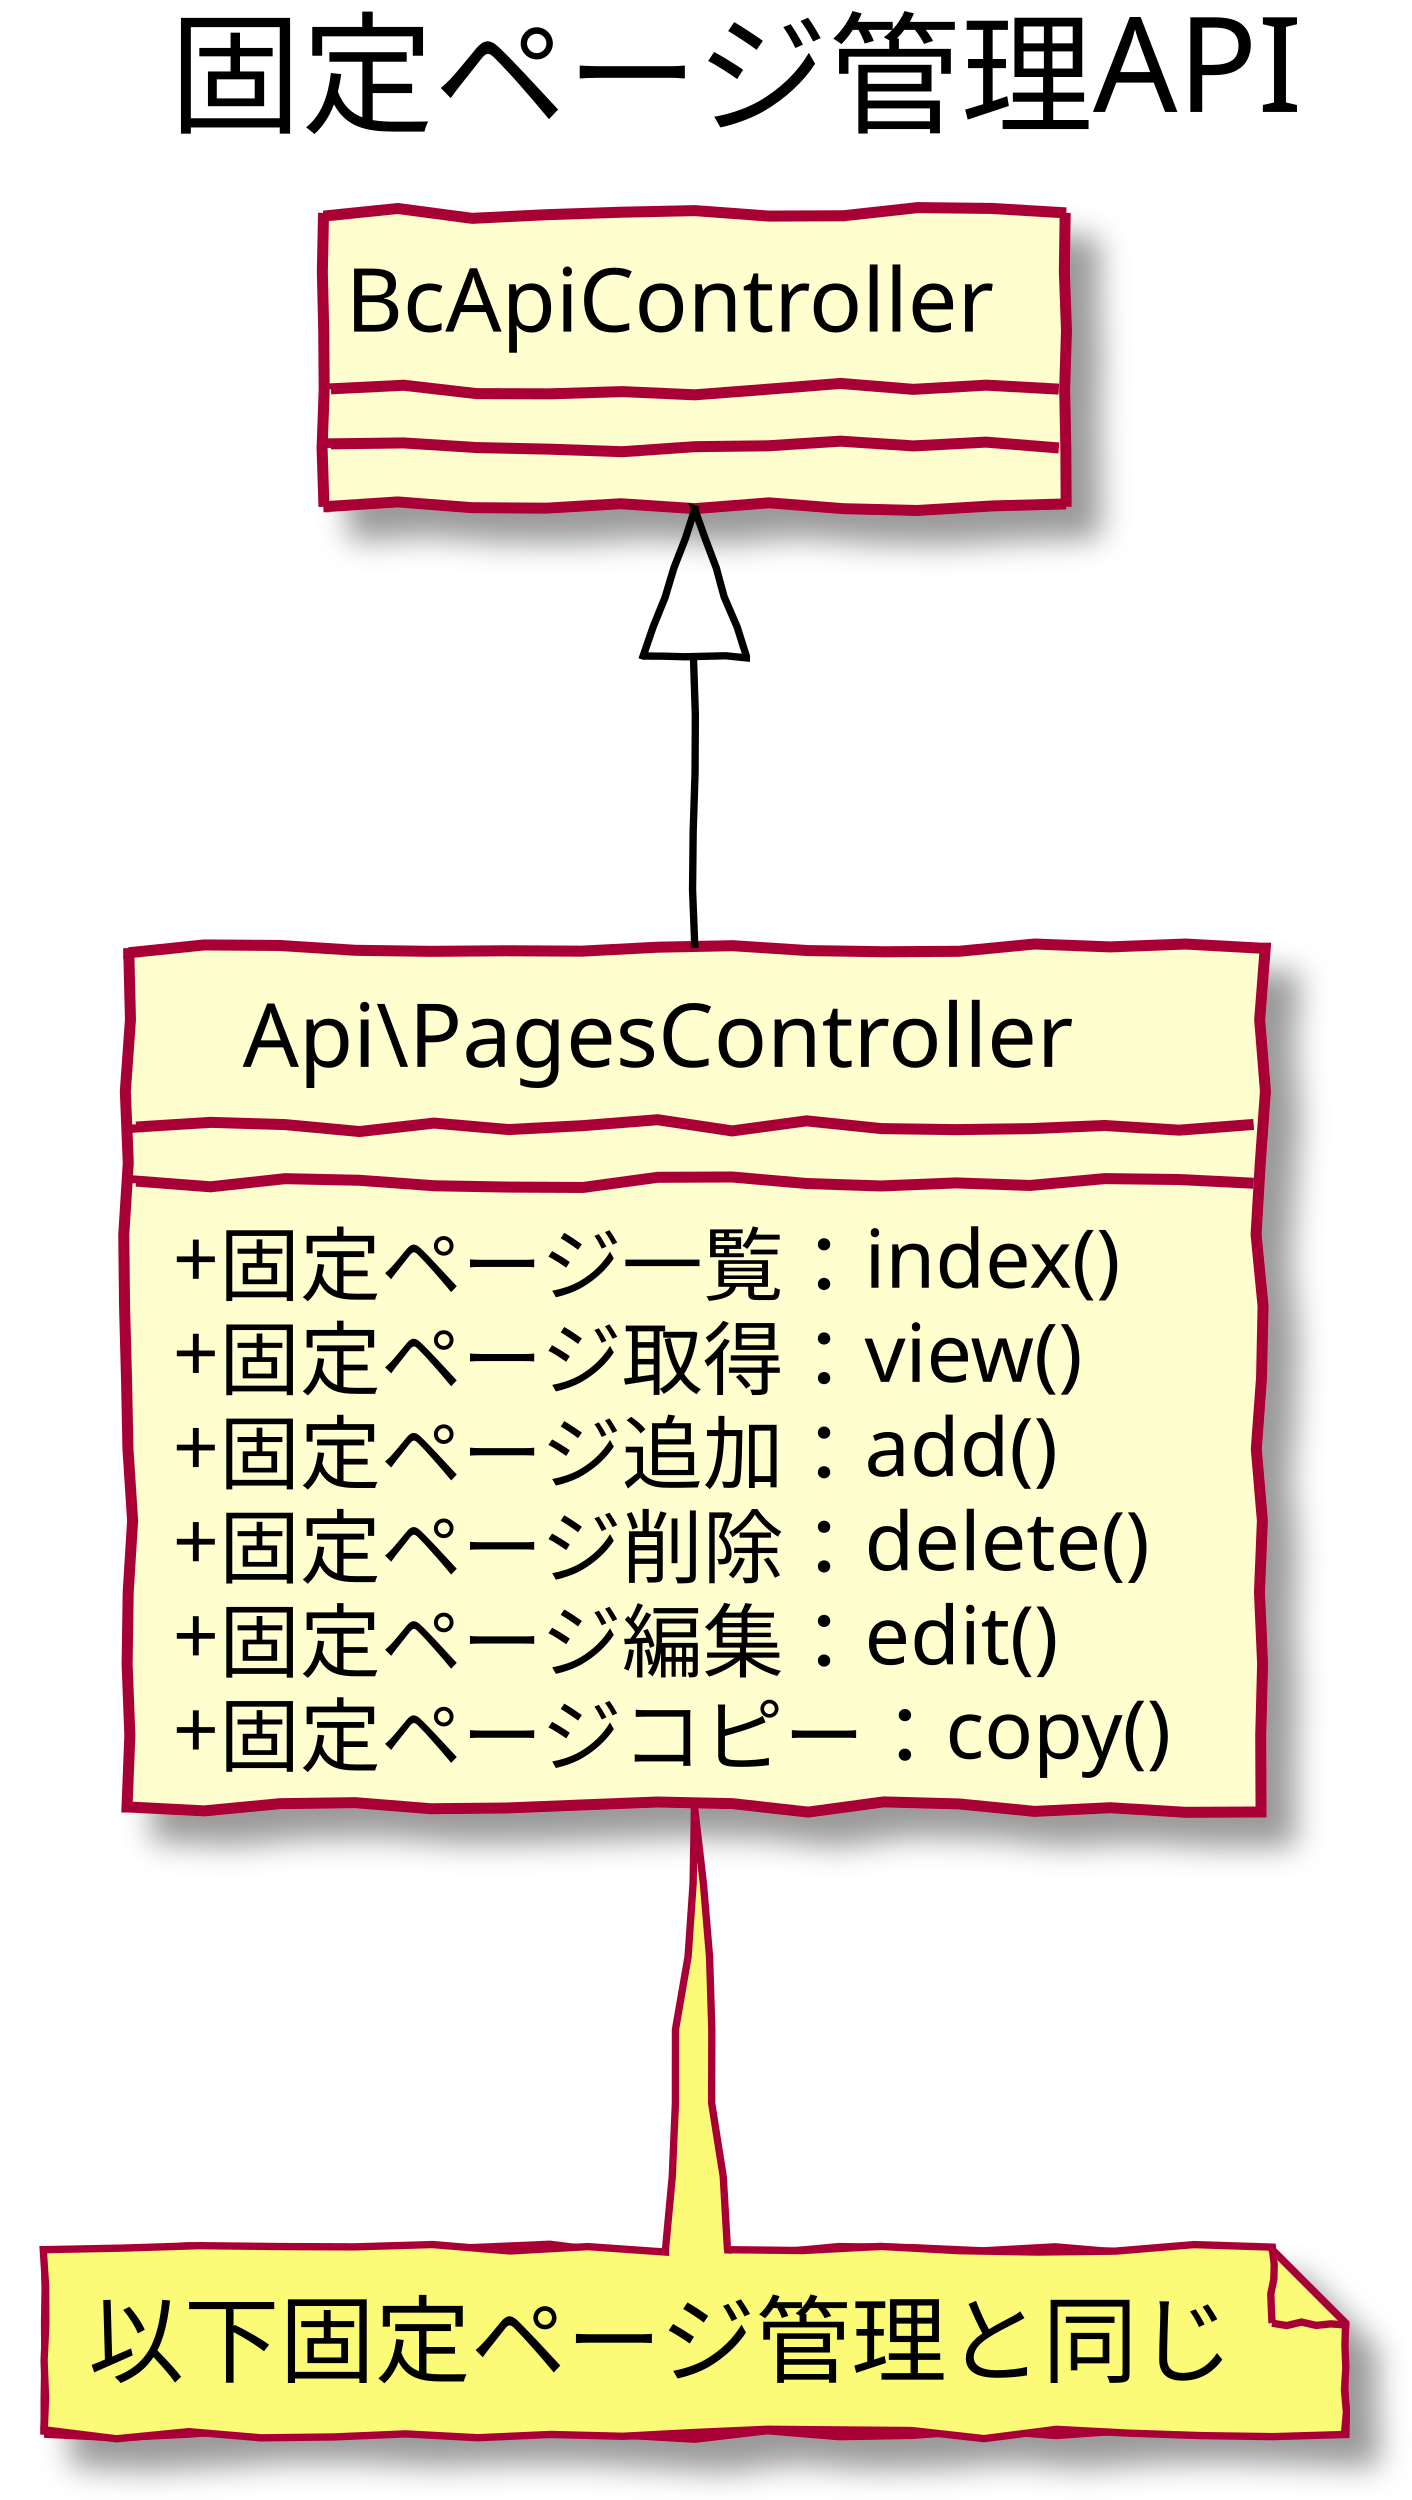
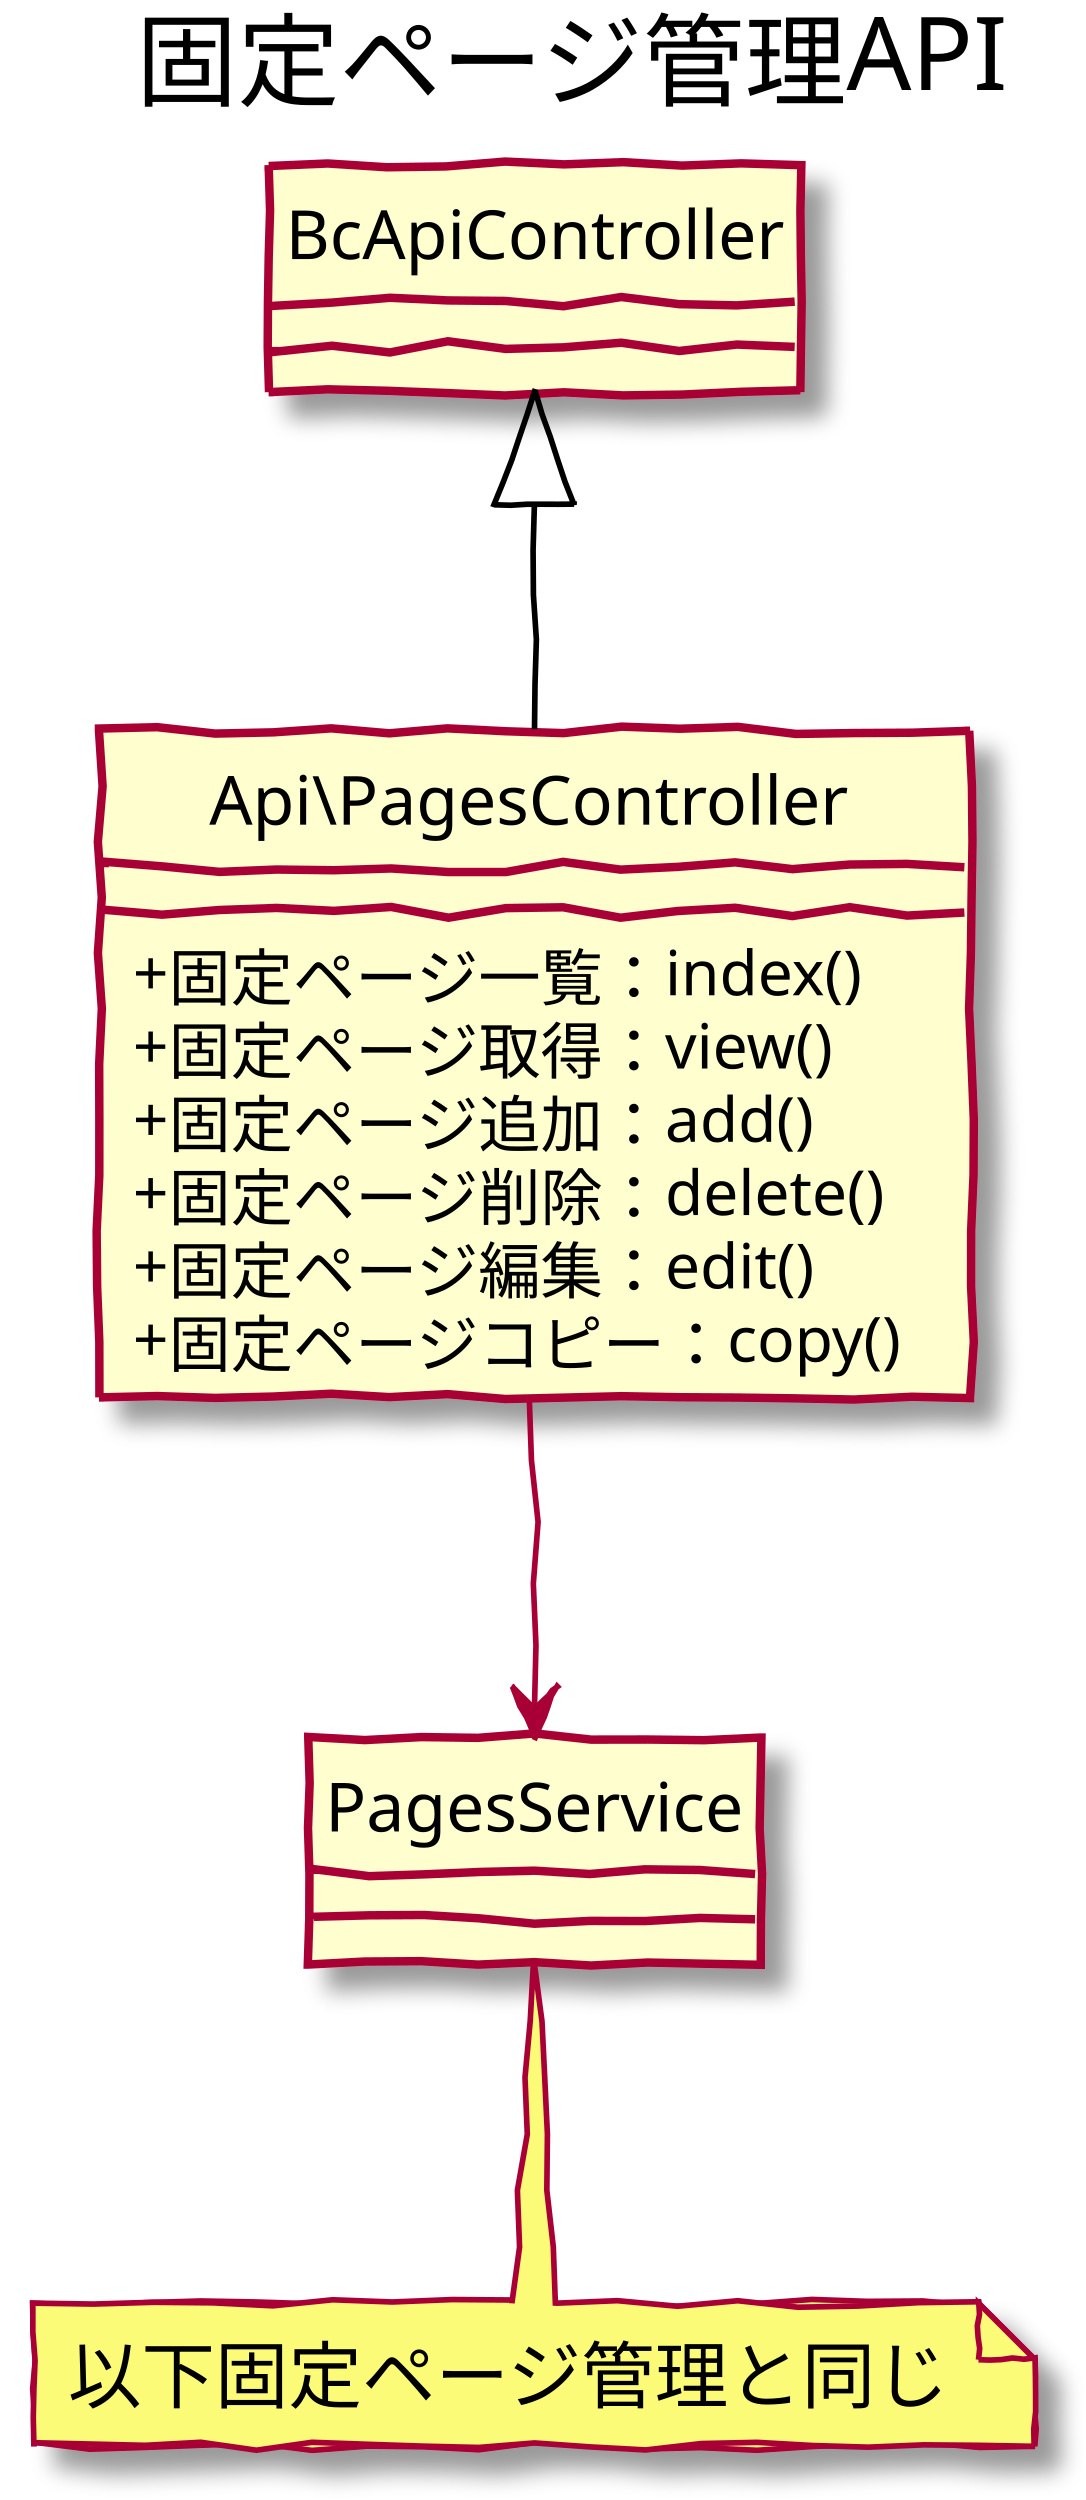
- <svg xmlns="http://www.w3.org/2000/svg" contentScriptType="application/ecmascript" contentStyleType="text/css" height="340px" preserveAspectRatio="none" style="width:192px;height:340px;" version="1.1" viewBox="0 0 192 340" width="192px" zoomAndPan="magnify">
+ <svg xmlns="http://www.w3.org/2000/svg" contentScriptType="application/ecmascript" contentStyleType="text/css" height="442px" preserveAspectRatio="none" style="width:192px;height:442px;" version="1.1" viewBox="0 0 192 442" width="192px" zoomAndPan="magnify">
  <defs>
-     <filter height="300%" id="fua8y0e" width="300%" x="-1" y="-1">
+     <filter height="300%" id="f0n5mt4" width="300%" x="-1" y="-1">
      <feGaussianBlur result="blurOut" stdDeviation="2.0" />
      <feColorMatrix in="blurOut" result="blurOut2" type="matrix" values="0 0 0 0 0 0 0 0 0 0 0 0 0 0 0 0 0 0 .4 0" />
      <feOffset dx="4.0" dy="4.0" in="blurOut2" result="blurOut3" />
      <feBlend in="SourceGraphic" in2="blurOut3" mode="normal" />
    </filter>
  </defs>
  <g>
-     <text fill="#000000" font-family="sans-serif" font-size="18" lengthAdjust="spacingAndGlyphs" textLength="155" x="23" y="16.708">固定ページ管理API</text>
-     <polygon fill="#FEFECE" filter="url(#fua8y0e)" points="17.5,128.953,17.5,129.576,27.767,128.511,38.033,128.584,48.3,129.24,58.567,129.382,68.833,129.304,79.1,129.358,89.367,128.823,99.633,128.613,109.9,129.278,120.167,129.436,130.433,129.376,140.7,128.386,150.967,128.78,161.233,128.39,171.5,128.953,172.07,128.953,171.318,138.686,172.1,148.419,171.402,158.152,170.828,167.885,171.776,177.619,171.574,187.352,170.86,197.085,171.686,206.818,171.29,216.551,171.716,226.284,171.459,236.017,171.5,245.75,171.5,246.432,161.233,246.479,150.967,245.852,140.7,246.353,130.433,245.337,120.167,245.059,109.9,246.448,99.633,245.298,89.367,245.074,79.1,245.478,68.833,245.892,58.567,245.989,48.3,245.163,38.033,245.304,27.767,246.284,17.5,245.75,17.274,245.75,17.658,236.017,17.287,226.284,17.434,216.551,18.034,206.818,17.402,197.085,17.202,187.352,16.938,177.619,16.833,167.885,17.445,158.152,17.044,148.419,17.743,138.686,17.5,128.953" style="stroke: #A80036; stroke-width: 1.5;" />
-     <text fill="#000000" font-family="sans-serif" font-size="12" lengthAdjust="spacingAndGlyphs" textLength="123" x="33" y="145.092">Api\PagesController</text>
-     <path d="M18.5,152.922 L18.5,153.278 L28.633,152.641 L38.767,152.944 L48.9,153.889 L59.033,152.739 L69.167,153.621 L79.3,153.086 L89.433,152.281 L99.567,153.804 L109.7,152.436 L119.833,153.488 L129.967,153.63 L140.1,153.495 L150.233,153.067 L160.367,153.701 L170.5,152.922 " fill="#FEFECE" style="stroke: #A80036; stroke-width: 1.5;" />
-     <path d="M18.5,160.922 L18.5,160.627 L28.633,161.405 L38.767,160.298 L48.9,160.519 L59.033,161.262 L69.167,161.445 L79.3,161.494 L89.433,160.113 L99.567,160.072 L109.7,160.957 L119.833,161.294 L129.967,160.875 L140.1,161.222 L150.233,160.291 L160.367,160.414 L170.5,160.922 " fill="#FEFECE" style="stroke: #A80036; stroke-width: 1.5;" />
-     <text fill="#000000" font-family="sans-serif" font-size="11" lengthAdjust="spacingAndGlyphs" textLength="135" x="23.5" y="175.132">+固定ページ一覧：index()</text>
-     <text fill="#000000" font-family="sans-serif" font-size="11" lengthAdjust="spacingAndGlyphs" textLength="130" x="23.5" y="187.937">+固定ページ取得：view()</text>
-     <text fill="#000000" font-family="sans-serif" font-size="11" lengthAdjust="spacingAndGlyphs" textLength="126" x="23.5" y="200.742">+固定ページ追加：add()</text>
-     <text fill="#000000" font-family="sans-serif" font-size="11" lengthAdjust="spacingAndGlyphs" textLength="140" x="23.5" y="213.546">+固定ページ削除：delete()</text>
-     <text fill="#000000" font-family="sans-serif" font-size="11" lengthAdjust="spacingAndGlyphs" textLength="126" x="23.5" y="226.351">+固定ページ編集：edit()</text>
-     <text fill="#000000" font-family="sans-serif" font-size="11" lengthAdjust="spacingAndGlyphs" textLength="142" x="23.5" y="239.156">+固定ページコピー：copy()</text>
-     <polygon fill="#FEFECE" filter="url(#fua8y0e)" points="44,28.953,44,29.392,54.1,28.353,64.2,29.696,74.3,29.199,84.4,28.863,94.5,28.643,104.6,29.389,114.7,29.343,124.8,28.233,134.9,28.348,145,28.953,144.862,28.953,144.753,36.947,145.043,44.941,144.797,52.934,144.956,60.928,145,68.922,145,68.537,134.9,68.811,124.8,69.427,114.7,69.184,104.6,68.386,94.5,69.176,84.4,68.51,74.3,69.116,64.2,69.048,54.1,68.264,44,68.922,44.06,68.922,43.802,60.928,44.091,52.934,44.025,44.941,43.839,36.947,44,28.953" style="stroke: #A80036; stroke-width: 1.5;" />
-     <text fill="#000000" font-family="sans-serif" font-size="12" lengthAdjust="spacingAndGlyphs" textLength="95" x="47" y="45.092">BcApiController</text>
-     <path d="M45,52.922 L45,52.88 L54.9,52.393 L64.8,53.531 L74.7,53.561 L84.6,53.257 L94.5,53.695 L104.4,52.934 L114.3,52.147 L124.2,52.952 L134.1,52.38 L144,52.922 " fill="#FEFECE" style="stroke: #A80036; stroke-width: 1.5;" />
-     <path d="M45,60.922 L45,60.361 L54.9,60.239 L64.8,60.867 L74.7,61.086 L84.6,61.435 L94.5,60.747 L104.4,60.63 L114.3,59.997 L124.2,60.645 L134.1,60.127 L144,60.922 " fill="#FEFECE" style="stroke: #A80036; stroke-width: 1.5;" />
-     <polygon fill="#FBFB77" filter="url(#fua8y0e)" points="6,305.953,6.032,305.953,6.136,310.98,6.059,316.006,6.093,321.033,6.009,326.059,6,331.086,6,331.046,15.833,331.544,25.667,331.046,35.5,330.377,45.333,330.409,55.167,330.973,65,330.663,74.833,330.601,84.667,331.17,94.5,331.739,104.333,330.585,114.167,331.396,124,331.219,133.833,330.516,143.667,331.241,153.5,330.532,163.333,330.376,173.167,330.732,183,331.086,183.045,331.086,183.108,328.059,182.9,325.033,182.843,322.006,182.792,318.98,183,315.953,182.862,315.815,181.161,314.114,178.933,311.886,176.892,309.846,175.086,308.039,173,305.953,173,305.849,163.177,305.646,153.353,306.41,143.529,305.567,133.706,306.114,123.882,305.675,114.059,305.533,104.235,306.458,94.412,306.226,84.588,306.466,74.765,305.218,64.941,305.643,55.118,305.995,45.294,306.431,35.471,305.974,25.647,305.439,15.823,306.208,6,305.953" style="stroke: #A80036; stroke-width: 1.0;" />
-     <polygon fill="#FBFB77" points="6,305.953,5.883,305.953,6.206,310.98,6.236,316.006,5.997,321.033,6.194,326.059,6,331.086,6,330.451,15.833,331.676,25.667,330.705,35.5,331.543,45.333,331.427,55.167,331.007,65,331.533,74.833,331.085,84.667,331.334,94.5,330.814,104.333,330.38,114.167,330.467,124,330.553,133.833,331.654,143.667,330.389,153.5,330.907,163.333,331.24,173.167,331.382,183,331.086,182.841,331.086,183.111,328.059,182.845,325.033,183.032,322.006,182.91,318.98,183,315.953,182.936,315.889,181.054,314.008,179.003,311.957,176.908,309.861,175.097,308.05,173,305.953,173,305.608,162.357,305.266,151.714,306.151,141.071,306.281,130.429,306.093,119.786,305.512,109.143,306.072,98.5,305.953,98.937,305.982,98.362,296.024,96.78,285.997,96.809,276.079,96.5,266.138,95.662,256.161,94.5,246.163,94.436,246.159,94.262,256.157,93.575,266.12,91.861,276.015,91.854,286.024,91.427,296.005,90.5,305.953,90.5,306.28,79.938,305.539,69.375,306.131,58.812,305.257,48.25,305.574,37.688,305.528,27.125,305.409,16.562,305.744,6,305.953" style="stroke: #A80036; stroke-width: 1.0;" />
-     <path d="M173,305.953 L173.058,305.953 L173.291,307.953 L173.242,309.953 L172.831,311.953 L172.898,313.953 L173,315.953 " fill="#FBFB77" style="stroke: #A80036; stroke-width: 1.0;" />
-     <path d="M183,315.953 L183,316.194 L181,316.047 L179,316.253 L177,315.8 L175,316.274 L173,315.953 " fill="#FBFB77" style="stroke: #A80036; stroke-width: 1.0;" />
-     <text fill="#000000" font-family="sans-serif" font-size="13" lengthAdjust="spacingAndGlyphs" textLength="156" x="12" y="323.02">以下固定ページ管理と同じ</text>
-     <path d="M94.5,89.333 L94.308,89.333 L94.568,97.251 L94.526,105.169 L94.272,113.087 L94.187,121.005 L94.5,128.923 " fill="none" style="stroke: #000000; stroke-width: 1.0;" />
-     <polygon fill="none" points="87.5,89.223,87.468,89.212,88.845,85.204,90.439,81.272,91.662,77.21,93.204,73.26,94.5,69.223,94.46,69.209,95.896,73.222,97.422,77.266,98.474,81.144,100.254,85.277,101.5,89.223,101.5,89.471,98.7,89.186,95.9,89.254,93.1,89.32,90.3,89.24,87.5,89.223" style="stroke: #000000; stroke-width: 1.0;" />
+     <text fill="#000000" font-family="sans-serif" font-size="18" lengthAdjust="spacingAndGlyphs" textLength="153" x="24" y="17.402">固定ページ管理API</text>
+     <polygon fill="#FEFECE" filter="url(#f0n5mt4)" points="17.5,129.199,17.5,128.809,27.767,128.563,38.033,129.698,48.3,129.48,58.567,128.772,68.833,129.651,79.1,128.774,89.367,129.284,99.633,129.616,109.9,128.471,120.167,128.84,130.433,128.509,140.7,129.76,150.967,129.604,161.233,129.544,171.5,129.199,171.359,129.199,171.842,139.021,171.933,148.843,171.777,158.665,171.661,168.487,171.335,178.309,171.779,188.131,172.169,197.953,172.12,207.775,171.7,217.597,171.688,227.419,172.17,237.241,171.5,247.062,171.5,247.184,161.233,246.947,150.967,247.439,140.7,247.233,130.433,247.09,120.167,247.029,109.9,246.845,99.633,247.101,89.367,247.35,79.1,246.483,68.833,247.014,58.567,246.409,48.3,246.911,38.033,247.155,27.767,246.821,17.5,247.062,17.577,247.062,17.559,237.241,17.172,227.419,17.088,217.597,17.557,207.775,17.564,197.953,17.534,188.131,18.003,178.309,17.306,168.487,17.998,158.665,17.3,148.843,18.14,139.021,17.5,129.199" style="stroke: #A80036; stroke-width: 1.5;" />
+     <text fill="#000000" font-family="sans-serif" font-size="12" lengthAdjust="spacingAndGlyphs" textLength="115" x="37" y="145.801">Api\PagesController</text>
+     <path d="M18.5,153.332 L18.5,152.359 L28.633,153.17 L38.767,154.147 L48.9,153.734 L59.033,153.858 L69.167,153.544 L79.3,154.179 L89.433,154.176 L99.567,152.379 L109.7,153.749 L119.833,153.265 L129.967,152.463 L140.1,153.661 L150.233,152.849 L160.367,152.737 L170.5,153.332 " fill="#FEFECE" style="stroke: #A80036; stroke-width: 1.5;" />
+     <path d="M18.5,161.332 L18.5,160.857 L28.633,161.714 L38.767,160.89 L48.9,160.522 L59.033,161.042 L69.167,160.35 L79.3,162.25 L89.433,160.555 L99.567,160.409 L109.7,162.249 L119.833,161.065 L129.967,160.492 L140.1,161.962 L150.233,160.392 L160.367,161.875 L170.5,161.332 " fill="#FEFECE" style="stroke: #A80036; stroke-width: 1.5;" />
+     <text fill="#000000" font-family="sans-serif" font-size="11" lengthAdjust="spacingAndGlyphs" textLength="135" x="23.5" y="175.967">+固定ページ一覧：index()</text>
+     <text fill="#000000" font-family="sans-serif" font-size="11" lengthAdjust="spacingAndGlyphs" textLength="128" x="23.5" y="188.922">+固定ページ取得：view()</text>
+     <text fill="#000000" font-family="sans-serif" font-size="11" lengthAdjust="spacingAndGlyphs" textLength="125" x="23.5" y="201.877">+固定ページ追加：add()</text>
+     <text fill="#000000" font-family="sans-serif" font-size="11" lengthAdjust="spacingAndGlyphs" textLength="137" x="23.5" y="214.832">+固定ページ削除：delete()</text>
+     <text fill="#000000" font-family="sans-serif" font-size="11" lengthAdjust="spacingAndGlyphs" textLength="125" x="23.5" y="227.787">+固定ページ編集：edit()</text>
+     <text fill="#000000" font-family="sans-serif" font-size="11" lengthAdjust="spacingAndGlyphs" textLength="142" x="23.5" y="240.742">+固定ページコピー：copy()</text>
+     <polygon fill="#FEFECE" filter="url(#f0n5mt4)" points="47.5,29.199,47.5,29.356,57.944,28.904,68.389,29.571,78.833,29.427,89.278,28.563,99.722,29.061,110.167,28.67,120.611,29.279,131.056,28.881,141.5,29.199,141.677,29.199,141.513,37.226,141.596,45.252,141.739,53.279,141.616,61.306,141.5,69.332,141.5,68.993,131.056,69.272,120.611,69.76,110.167,69.91,99.722,69.358,89.278,69.923,78.833,69.487,68.389,69.085,57.944,68.83,47.5,69.332,47.567,69.332,47.331,61.306,47.377,53.279,47.51,45.252,47.747,37.226,47.5,29.199" style="stroke: #A80036; stroke-width: 1.5;" />
+     <text fill="#000000" font-family="sans-serif" font-size="12" lengthAdjust="spacingAndGlyphs" textLength="88" x="50.5" y="45.801">BcApiController</text>
+     <path d="M48.5,53.332 L48.5,54.061 L58.722,53.498 L68.944,52.647 L79.167,53.117 L89.389,53.209 L99.611,54.143 L109.833,52.511 L120.056,53.776 L130.278,53.992 L140.5,53.332 " fill="#FEFECE" style="stroke: #A80036; stroke-width: 1.5;" />
+     <path d="M48.5,61.332 L48.5,62.199 L58.722,61.125 L68.944,62.315 L79.167,60.336 L89.389,61.686 L99.611,61.412 L109.833,60.591 L120.056,62.055 L130.278,60.917 L140.5,61.332 " fill="#FEFECE" style="stroke: #A80036; stroke-width: 1.5;" />
+     <polygon fill="#FEFECE" filter="url(#f0n5mt4)" points="54.5,307.199,54.5,307.093,64.5,307.646,74.5,307.113,84.5,307.251,94.5,306.47,104.5,307.565,114.5,307.548,124.5,307.663,134.5,307.199,134.621,307.199,134.466,315.226,134.311,323.252,134.736,331.279,134.543,339.305,134.5,347.332,134.5,347.376,124.5,347.184,114.5,346.976,104.5,347.507,94.5,346.907,84.5,347.344,74.5,346.735,64.5,346.799,54.5,347.332,54.42,347.332,54.678,339.305,54.709,331.279,54.454,323.252,54.746,315.226,54.5,307.199" style="stroke: #A80036; stroke-width: 1.5;" />
+     <text fill="#000000" font-family="sans-serif" font-size="12" lengthAdjust="spacingAndGlyphs" textLength="74" x="57.5" y="323.801">PagesService</text>
+     <path d="M55.5,331.332 L55.5,330.47 L65.25,331.708 L75,331.383 L84.75,330.965 L94.5,330.734 L104.25,331.326 L114,330.498 L123.75,330.617 L133.5,331.332 " fill="#FEFECE" style="stroke: #A80036; stroke-width: 1.5;" />
+     <path d="M55.5,339.332 L55.5,338.888 L65.25,338.628 L75,338.573 L84.75,339.162 L94.5,340.114 L104.25,339.615 L114,339.643 L123.75,339.089 L133.5,339.332 " fill="#FEFECE" style="stroke: #A80036; stroke-width: 1.5;" />
+     <polygon fill="#FBFB77" filter="url(#f0n5mt4)" points="6,407.199,5.754,407.199,5.883,412.261,6.23,417.323,5.772,422.385,6.153,427.448,6,432.51,6,431.779,15.833,433.022,25.667,432.713,35.5,432.326,45.333,431.979,55.167,433.229,65,432.479,74.833,432.597,84.667,433.125,94.5,431.851,104.333,431.958,114.167,432.981,124,432.747,133.833,433.211,143.667,432.55,153.5,432.079,163.333,431.828,173.167,432.714,183,432.51,182.962,432.51,183.206,429.448,182.944,426.385,182.957,423.323,183.058,420.261,183,417.199,182.943,417.142,181.129,415.328,179.101,413.3,176.836,411.035,174.946,409.145,173,407.199,173,407.744,163.177,406.811,153.353,406.883,143.529,406.538,133.706,407.271,123.882,407.62,114.059,407.918,104.235,407.814,94.412,407.266,84.588,406.687,74.765,407.615,64.941,407.216,55.118,407.305,45.294,406.989,35.471,406.812,25.647,407.115,15.823,407.766,6,407.199" style="stroke: #A80036; stroke-width: 1.0;" />
+     <polygon fill="#FBFB77" points="6,407.199,5.803,407.199,5.804,412.261,6.198,417.323,5.991,422.385,5.881,427.448,6,432.51,6,431.871,15.833,432.1,25.667,432.334,35.5,431.791,45.333,433.196,55.167,431.796,65,432.151,74.833,432.48,84.667,432.71,94.5,431.911,104.333,432.612,114.167,433.15,124,432.02,133.833,431.806,143.667,432.367,153.5,432.659,163.333,432.249,173.167,432.334,183,432.51,182.833,432.51,182.77,429.448,183.102,426.385,183.092,423.323,183.067,420.261,183,417.199,182.934,417.133,181.147,415.346,178.948,413.147,177.162,411.361,174.968,409.167,173,407.199,173,406.954,162.357,407.108,151.714,407.712,141.071,407.916,130.429,406.77,119.786,407.745,109.143,406.759,98.5,407.199,98.186,407.178,97.822,397.23,96.679,387.23,96.782,377.313,96.309,367.358,95.827,357.402,94.5,347.389,94.291,347.375,93.739,357.351,92.82,367.303,93.224,377.343,91.476,387.239,91.859,397.277,90.5,407.199,90.5,406.638,79.938,406.563,69.375,406.991,58.812,406.602,48.25,407.674,37.688,407.144,27.125,407.045,16.562,407.359,6,407.199" style="stroke: #A80036; stroke-width: 1.0;" />
+     <path d="M173,407.199 L173.048,407.199 L173.173,409.199 L172.789,411.199 L172.921,413.199 L173.207,415.199 L173,417.199 " fill="#FBFB77" style="stroke: #A80036; stroke-width: 1.0;" />
+     <path d="M183,417.199 L183,416.867 L181,417.109 L179,416.893 L177,417.18 L175,417.263 L173,417.199 " fill="#FBFB77" style="stroke: #A80036; stroke-width: 1.0;" />
+     <text fill="#000000" font-family="sans-serif" font-size="13" lengthAdjust="spacingAndGlyphs" textLength="156" x="12" y="424.768">以下固定ページ管理と同じ</text>
+     <path d="M94.5,89.299 L94.478,89.299 L94.249,97.223 L94.305,105.147 L94.831,113.071 L94.59,120.995 L94.5,128.919 " fill="none" style="stroke: #000000; stroke-width: 1.0;" />
+     <polygon fill="none" points="87.5,89.249,87.344,89.195,88.956,85.269,90.49,81.316,91.828,77.294,93.195,73.282,94.5,69.249,94.677,69.311,95.831,73.225,97.292,77.246,98.564,81.201,99.887,85.175,101.5,89.249,101.5,89.128,98.7,89.156,95.9,89.142,93.1,89.153,90.3,89.329,87.5,89.249" style="stroke: #000000; stroke-width: 1.0;" />
+     <path d="M94.5,247.299 L93.582,247.299 L93.96,258.195 L95.133,269.091 L94.293,279.987 L94.759,290.883 L94.5,301.779 " fill="none" style="stroke: #A80036; stroke-width: 1.0;" />
+     <polygon fill="#A80036" points="94.5,307.129,94.637,307.19,95.385,305.367,96.22,303.582,96.87,301.716,97.481,299.832,98.5,298.129,98.56,298.19,97.627,298.856,96.962,299.791,96.126,300.555,95.321,301.35,94.5,302.129,94.677,302.306,93.861,301.49,92.976,300.606,91.996,299.625,91.126,298.755,90.5,298.129,90.598,298.173,91.275,299.918,91.904,301.642,93.124,303.629,93.884,305.411,94.5,307.129" style="stroke: #A80036; stroke-width: 1.0;" />
  </g>
</svg>
